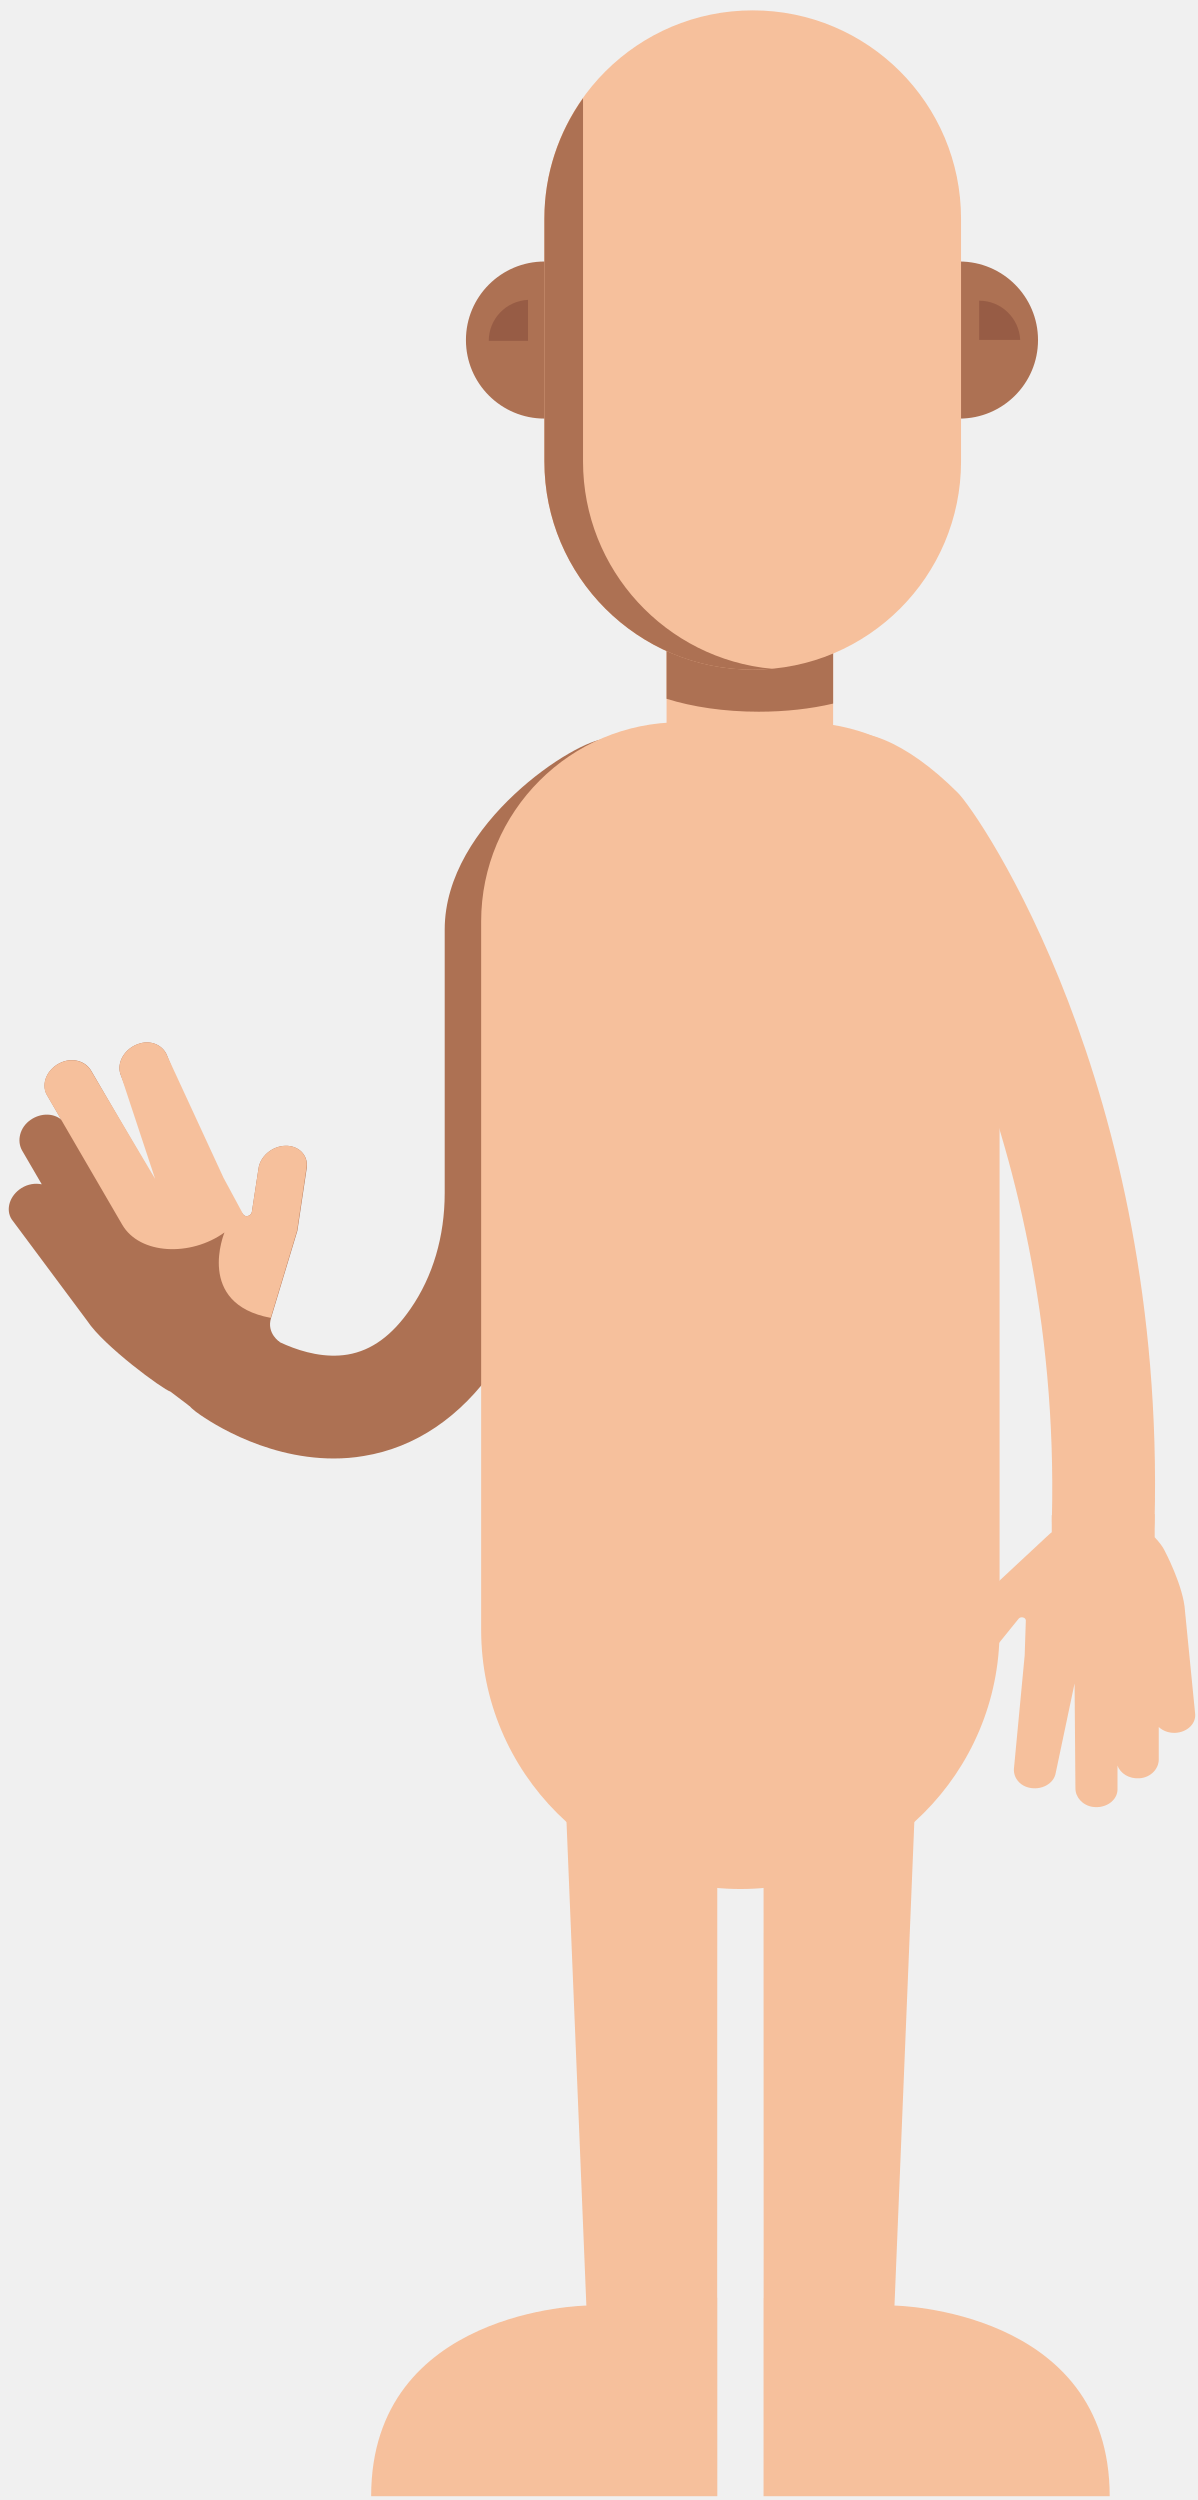
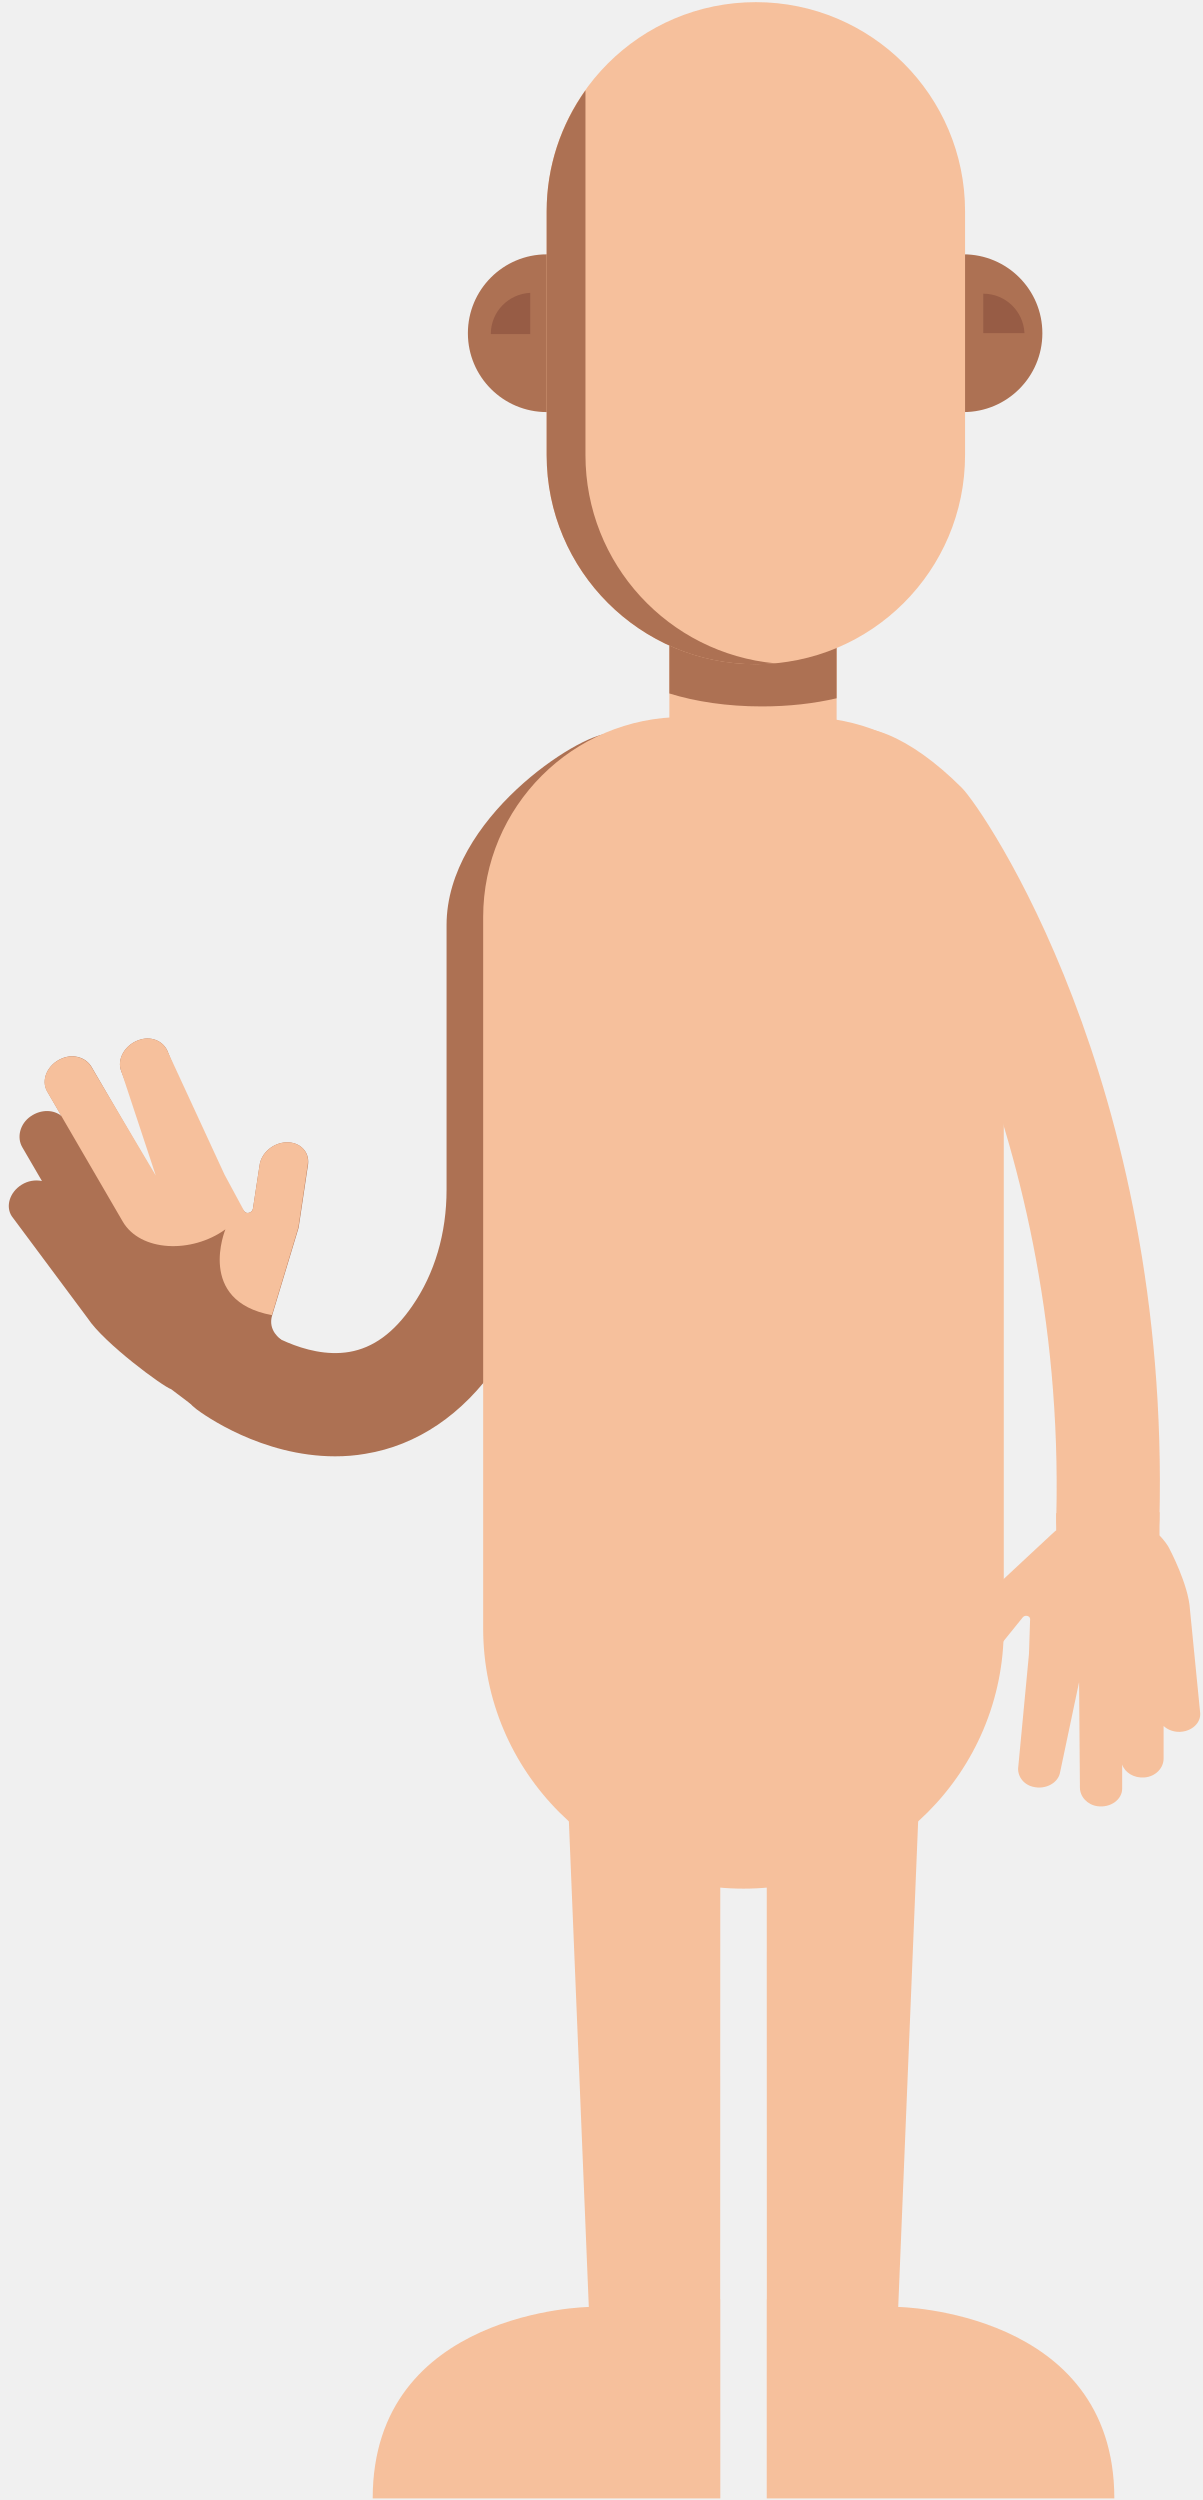
- <svg xmlns="http://www.w3.org/2000/svg" width="115" height="240" viewBox="0 0 115 240" fill="none">
-   <g clip-path="url(#clip0_310_32)">
-     <path d="M32.041 140.015C25.011 140.015 19.48 136.035 18.8 135.525C16.62 133.885 16.18 130.795 17.811 128.615C19.441 126.445 22.52 125.995 24.691 127.615C24.82 127.705 29.11 130.755 33.391 130.035C35.67 129.645 37.641 128.215 39.41 125.645C41.56 122.545 42.691 118.695 42.691 114.535V89.235C42.691 79.005 55.401 70.945 58.12 70.945C60.84 70.945 52.56 79.425 52.56 82.145V114.535C52.56 120.715 50.821 126.495 47.531 131.255C44.23 136.025 39.87 138.975 34.92 139.775C33.95 139.945 32.98 140.015 32.041 140.015Z" fill="#AD7153" />
-     <path d="M52.27 40.185C56.434 40.185 59.81 36.809 59.81 32.645C59.81 28.481 56.434 25.105 52.27 25.105C48.106 25.105 44.73 28.481 44.73 32.645C44.73 36.809 48.106 40.185 52.27 40.185Z" fill="#AD7153" />
-     <path d="M50.69 28.785C48.59 28.885 46.92 30.605 46.92 32.725H50.69V28.785Z" fill="#975C45" />
-     <path d="M92.11 40.185C96.274 40.185 99.65 36.809 99.65 32.645C99.65 28.481 96.274 25.105 92.11 25.105C87.946 25.105 84.57 28.481 84.57 32.645C84.57 36.809 87.946 40.185 92.11 40.185Z" fill="#AD7153" />
-     <path d="M97.94 32.635C97.84 30.535 96.12 28.865 94 28.865V32.635H97.94Z" fill="#975C45" />
-     <path d="M79.98 60.985H63.99V77.675H79.98V60.985Z" fill="#F6C09C" />
-     <path d="M63.99 67.085C66.48 67.865 69.53 68.325 72.83 68.325C75.42 68.325 77.85 68.045 79.98 67.545V59.195H63.99V67.085Z" fill="#AD7153" />
-     <path d="M72.26 64.285C61.22 64.285 52.26 55.335 52.26 44.285V20.995C52.26 9.955 61.21 0.995 72.26 0.995C83.3 0.995 92.26 9.945 92.26 20.995V44.295C92.26 55.335 83.31 64.285 72.26 64.285Z" fill="#F6C09C" />
-     <path d="M55.97 44.295V9.425C53.65 12.695 52.26 16.675 52.26 20.995V44.295C52.26 55.335 61.21 64.295 72.26 64.295C72.89 64.295 73.5 64.255 74.11 64.205C63.94 63.265 55.97 54.715 55.97 44.295Z" fill="#AD7153" />
-     <path d="M71.08 181.345C57.34 181.345 46.19 170.205 46.19 156.455V88.475C46.19 77.905 54.76 69.335 65.33 69.335H76.82C87.39 69.335 95.96 77.905 95.96 88.475V156.465C95.97 170.205 84.82 181.345 71.08 181.345Z" fill="#F6C09C" />
-     <path d="M105.92 150.925C105.88 150.925 105.84 150.925 105.79 150.925C103.07 150.855 100.91 148.595 100.98 145.865C101.95 107.445 84.14 82.135 83.96 81.885C82.37 79.675 77.76 72.535 79.97 70.945C82.18 69.355 86.9 71.045 91.96 76.115C93.98 78.135 111.9 104.215 110.84 146.115C110.78 148.795 108.59 150.925 105.92 150.925Z" fill="#F6C09C" />
-     <path d="M92.8 158.635C93.74 159.145 94.99 158.905 95.59 158.115L97.78 155.405C97.98 155.155 98.44 155.245 98.48 155.545L98.37 158.905L97.35 169.665C97.22 170.505 97.78 171.365 98.74 171.605C99.97 171.915 101.19 171.225 101.35 170.195L103.16 161.605L103.24 171.685C103.24 172.535 103.93 173.325 104.92 173.465C106.19 173.635 107.28 172.815 107.28 171.785V169.485C107.54 170.245 108.4 170.795 109.41 170.715C110.47 170.635 111.24 169.815 111.24 168.915V165.795C111.63 166.155 112.19 166.375 112.8 166.355C113.92 166.315 114.79 165.525 114.74 164.585L113.76 154.665C113.63 152.285 111.79 148.835 111.79 148.835C111.65 148.525 111.28 148.025 110.85 147.575V145.355L100.97 145.455V147.095C100.87 147.175 100.85 147.175 100.73 147.295C100.78 147.235 95.38 152.275 95.38 152.275L92.16 156.285C91.58 157.065 91.86 158.125 92.8 158.635Z" fill="#F6C09C" />
-     <path d="M27.38 109.995C26.1 110.035 24.95 111.035 24.81 112.215L24.18 116.335C24.12 116.715 23.6 116.895 23.37 116.615L20.81 113.445L16.04 101.335C15.67 100.385 14.58 99.835 13.44 100.165C11.98 100.575 11.13 102.035 11.59 103.195L16.8 116.425L16.72 116.485L8.75 102.785C8.24 101.905 7.05 101.505 5.94 101.965C4.52 102.545 3.89 104.055 4.51 105.125L5.89 107.495C5.16 106.865 3.94 106.815 2.94 107.505C1.89 108.225 1.59 109.535 2.13 110.465L4.01 113.695C3.39 113.565 2.68 113.665 2.06 114.055C0.93 114.765 0.51 116.105 1.12 117.055L8.39 126.825C9.96 129.215 15.64 133.385 16.36 133.595L18.2 134.985L26.88 128.855C26.88 128.855 25.56 128.015 26.02 126.525L28.55 118.155L29.46 112.065C29.58 110.875 28.66 109.955 27.38 109.995Z" fill="#AD7153" />
-     <path d="M27.38 109.995C26.1 110.035 24.95 111.035 24.81 112.215L24.18 116.335C24.12 116.715 23.6 116.895 23.37 116.615L21.46 113.075L16.04 101.335C15.67 100.385 14.58 99.835 13.44 100.165C11.98 100.575 11.13 102.035 11.59 103.195L14.89 113.165L8.74 102.795C8.23 101.915 7.04 101.515 5.93 101.975C4.51 102.555 3.88 104.065 4.5 105.135L5.88 107.505L11.73 117.565C13.42 120.475 18.33 120.645 21.55 118.315C21.55 118.315 18.71 125.165 25.99 126.515C25.95 126.675 28.52 118.145 28.52 118.145L29.43 112.055C29.58 110.875 28.66 109.955 27.38 109.995Z" fill="#F6C09C" />
-     <path d="M68.86 172.675C68.64 167.155 67.14 161.755 61.61 161.985C56.09 162.205 53.99 165.125 54.21 170.645L56.29 221.335C56.29 221.335 35.63 221.655 35.63 239.635H68.86V220.585H68.85L68.86 172.675Z" fill="#F6C09C" />
-     <path d="M73.3 172.675C73.52 167.155 75.02 161.755 80.55 161.985C86.07 162.205 88.17 165.125 87.95 170.645L85.87 221.335C85.87 221.335 106.53 221.655 106.53 239.635H73.3V220.585H73.31L73.3 172.675Z" fill="#F6C09C" />
+ <svg xmlns="http://www.w3.org/2000/svg" width="115" height="239" viewBox="0 0 115 239" fill="none">
+   <g clip-path="url(#clip0_347_805)">
+     <path d="M32.041 139.225C25.011 139.225 19.48 135.245 18.8 134.735C16.62 133.095 16.18 130.005 17.811 127.825C19.441 125.655 22.52 125.205 24.691 126.825C24.82 126.915 29.11 129.965 33.391 129.245C35.67 128.855 37.641 127.425 39.41 124.855C41.56 121.755 42.691 117.905 42.691 113.745V88.445C42.691 78.215 55.401 70.155 58.12 70.155C60.84 70.155 52.56 78.635 52.56 81.355V113.745C52.56 119.925 50.821 125.705 47.531 130.465C44.23 135.235 39.87 138.185 34.92 138.985C33.95 139.155 32.98 139.225 32.041 139.225Z" fill="#AD7153" />
+     <path d="M52.27 39.395C56.434 39.395 59.81 36.019 59.81 31.855C59.81 27.691 56.434 24.315 52.27 24.315C48.106 24.315 44.73 27.691 44.73 31.855C44.73 36.019 48.106 39.395 52.27 39.395Z" fill="#AD7153" />
+     <path d="M50.69 27.995C48.59 28.095 46.92 29.815 46.92 31.935H50.69V27.995Z" fill="#975C45" />
+     <path d="M92.11 39.395C96.274 39.395 99.65 36.019 99.65 31.855C99.65 27.691 96.274 24.315 92.11 24.315C87.946 24.315 84.57 27.691 84.57 31.855C84.57 36.019 87.946 39.395 92.11 39.395Z" fill="#AD7153" />
+     <path d="M97.94 31.845C97.84 29.745 96.12 28.075 94 28.075V31.845H97.94Z" fill="#975C45" />
+     <path d="M79.98 60.195H63.99V76.885H79.98V60.195Z" fill="#F6C09C" />
+     <path d="M63.99 66.295C66.48 67.075 69.53 67.535 72.83 67.535C75.42 67.535 77.85 67.255 79.98 66.755V58.405H63.99V66.295Z" fill="#AD7153" />
+     <path d="M72.26 63.495C61.22 63.495 52.26 54.545 52.26 43.495V20.205C52.26 9.165 61.21 0.205 72.26 0.205C83.3 0.205 92.26 9.155 92.26 20.205V43.505C92.26 54.545 83.31 63.495 72.26 63.495Z" fill="#F6C09C" />
+     <path d="M55.97 43.505V8.635C53.65 11.905 52.26 15.885 52.26 20.205V43.505C52.26 54.545 61.21 63.505 72.26 63.505C72.89 63.505 73.5 63.465 74.11 63.415C63.94 62.475 55.97 53.925 55.97 43.505Z" fill="#AD7153" />
+     <path d="M71.08 180.555C57.34 180.555 46.19 169.415 46.19 155.665V87.685C46.19 77.115 54.76 68.545 65.33 68.545H76.82C87.39 68.545 95.96 77.115 95.96 87.685V155.675C95.97 169.415 84.82 180.555 71.08 180.555Z" fill="#F6C09C" />
+     <path d="M105.92 150.135C105.88 150.135 105.84 150.135 105.79 150.135C103.07 150.065 100.91 147.805 100.98 145.075C101.95 106.655 84.14 81.345 83.96 81.095C82.37 78.885 77.76 71.745 79.97 70.155C82.18 68.565 86.9 70.255 91.96 75.325C93.98 77.345 111.9 103.425 110.84 145.325C110.78 148.005 108.59 150.135 105.92 150.135Z" fill="#F6C09C" />
+     <path d="M92.8 157.845C93.74 158.355 94.99 158.115 95.59 157.325L97.78 154.615C97.98 154.365 98.44 154.455 98.48 154.755L98.37 158.115L97.35 168.875C97.22 169.715 97.78 170.575 98.74 170.815C99.97 171.125 101.19 170.435 101.35 169.405L103.16 160.815L103.24 170.895C103.24 171.745 103.93 172.535 104.92 172.675C106.19 172.845 107.28 172.025 107.28 170.995V168.695C107.54 169.455 108.4 170.005 109.41 169.925C110.47 169.845 111.24 169.025 111.24 168.125V165.005C111.63 165.365 112.19 165.585 112.8 165.565C113.92 165.525 114.79 164.735 114.74 163.795L113.76 153.875C113.63 151.495 111.79 148.045 111.79 148.045C111.65 147.735 111.28 147.235 110.85 146.785V144.565L100.97 144.665V146.305C100.87 146.385 100.85 146.385 100.73 146.505C100.78 146.445 95.38 151.485 95.38 151.485L92.16 155.495C91.58 156.275 91.86 157.335 92.8 157.845Z" fill="#F6C09C" />
+     <path d="M27.38 109.205C26.1 109.245 24.95 110.245 24.81 111.425L24.18 115.545C24.12 115.925 23.6 116.105 23.37 115.825L20.81 112.655L16.04 100.545C15.67 99.595 14.58 99.045 13.44 99.375C11.98 99.785 11.13 101.245 11.59 102.405L16.8 115.635L16.72 115.695L8.75 101.995C8.24 101.115 7.05 100.715 5.94 101.175C4.52 101.755 3.89 103.265 4.51 104.335L5.89 106.705C5.16 106.075 3.94 106.025 2.94 106.715C1.89 107.435 1.59 108.745 2.13 109.675L4.01 112.905C3.39 112.775 2.68 112.875 2.06 113.265C0.93 113.975 0.51 115.315 1.12 116.265L8.39 126.035C9.96 128.425 15.64 132.595 16.36 132.805L18.2 134.195L26.88 128.065C26.88 128.065 25.56 127.225 26.02 125.735L28.55 117.365L29.46 111.275C29.58 110.085 28.66 109.165 27.38 109.205Z" fill="#AD7153" />
+     <path d="M27.38 109.205C26.1 109.245 24.95 110.245 24.81 111.425L24.18 115.545C24.12 115.925 23.6 116.105 23.37 115.825L21.46 112.285L16.04 100.545C15.67 99.595 14.58 99.045 13.44 99.375C11.98 99.785 11.13 101.245 11.59 102.405L14.89 112.375L8.74 102.005C8.23 101.125 7.04 100.725 5.93 101.185C4.51 101.765 3.88 103.275 4.5 104.345L5.88 106.715L11.73 116.775C13.42 119.685 18.33 119.855 21.55 117.525C21.55 117.525 18.71 124.375 25.99 125.725C25.95 125.885 28.52 117.355 28.52 117.355L29.43 111.265C29.58 110.085 28.66 109.165 27.38 109.205Z" fill="#F6C09C" />
+     <path d="M68.86 171.885C68.64 166.365 67.14 160.965 61.61 161.195C56.09 161.415 53.99 164.335 54.21 169.855L56.29 220.545C56.29 220.545 35.63 220.865 35.63 238.845H68.86V219.795H68.85L68.86 171.885Z" fill="#F6C09C" />
+     <path d="M73.3 171.885C73.52 166.365 75.02 160.965 80.55 161.195C86.07 161.415 88.17 164.335 87.95 169.855L85.87 220.545C85.87 220.545 106.53 220.865 106.53 238.845H73.3V219.795H73.31L73.3 171.885Z" fill="#F6C09C" />
  </g>
  <defs>
-     <clipPath id="clip0_310_32">
-       <rect width="113.93" height="238.64" fill="white" transform="translate(0.830078 0.994934)" />
+     <clipPath id="clip0_347_805">
+       <rect width="113.93" height="238.64" fill="white" transform="translate(0.830078 0.205017)" />
    </clipPath>
  </defs>
</svg>
